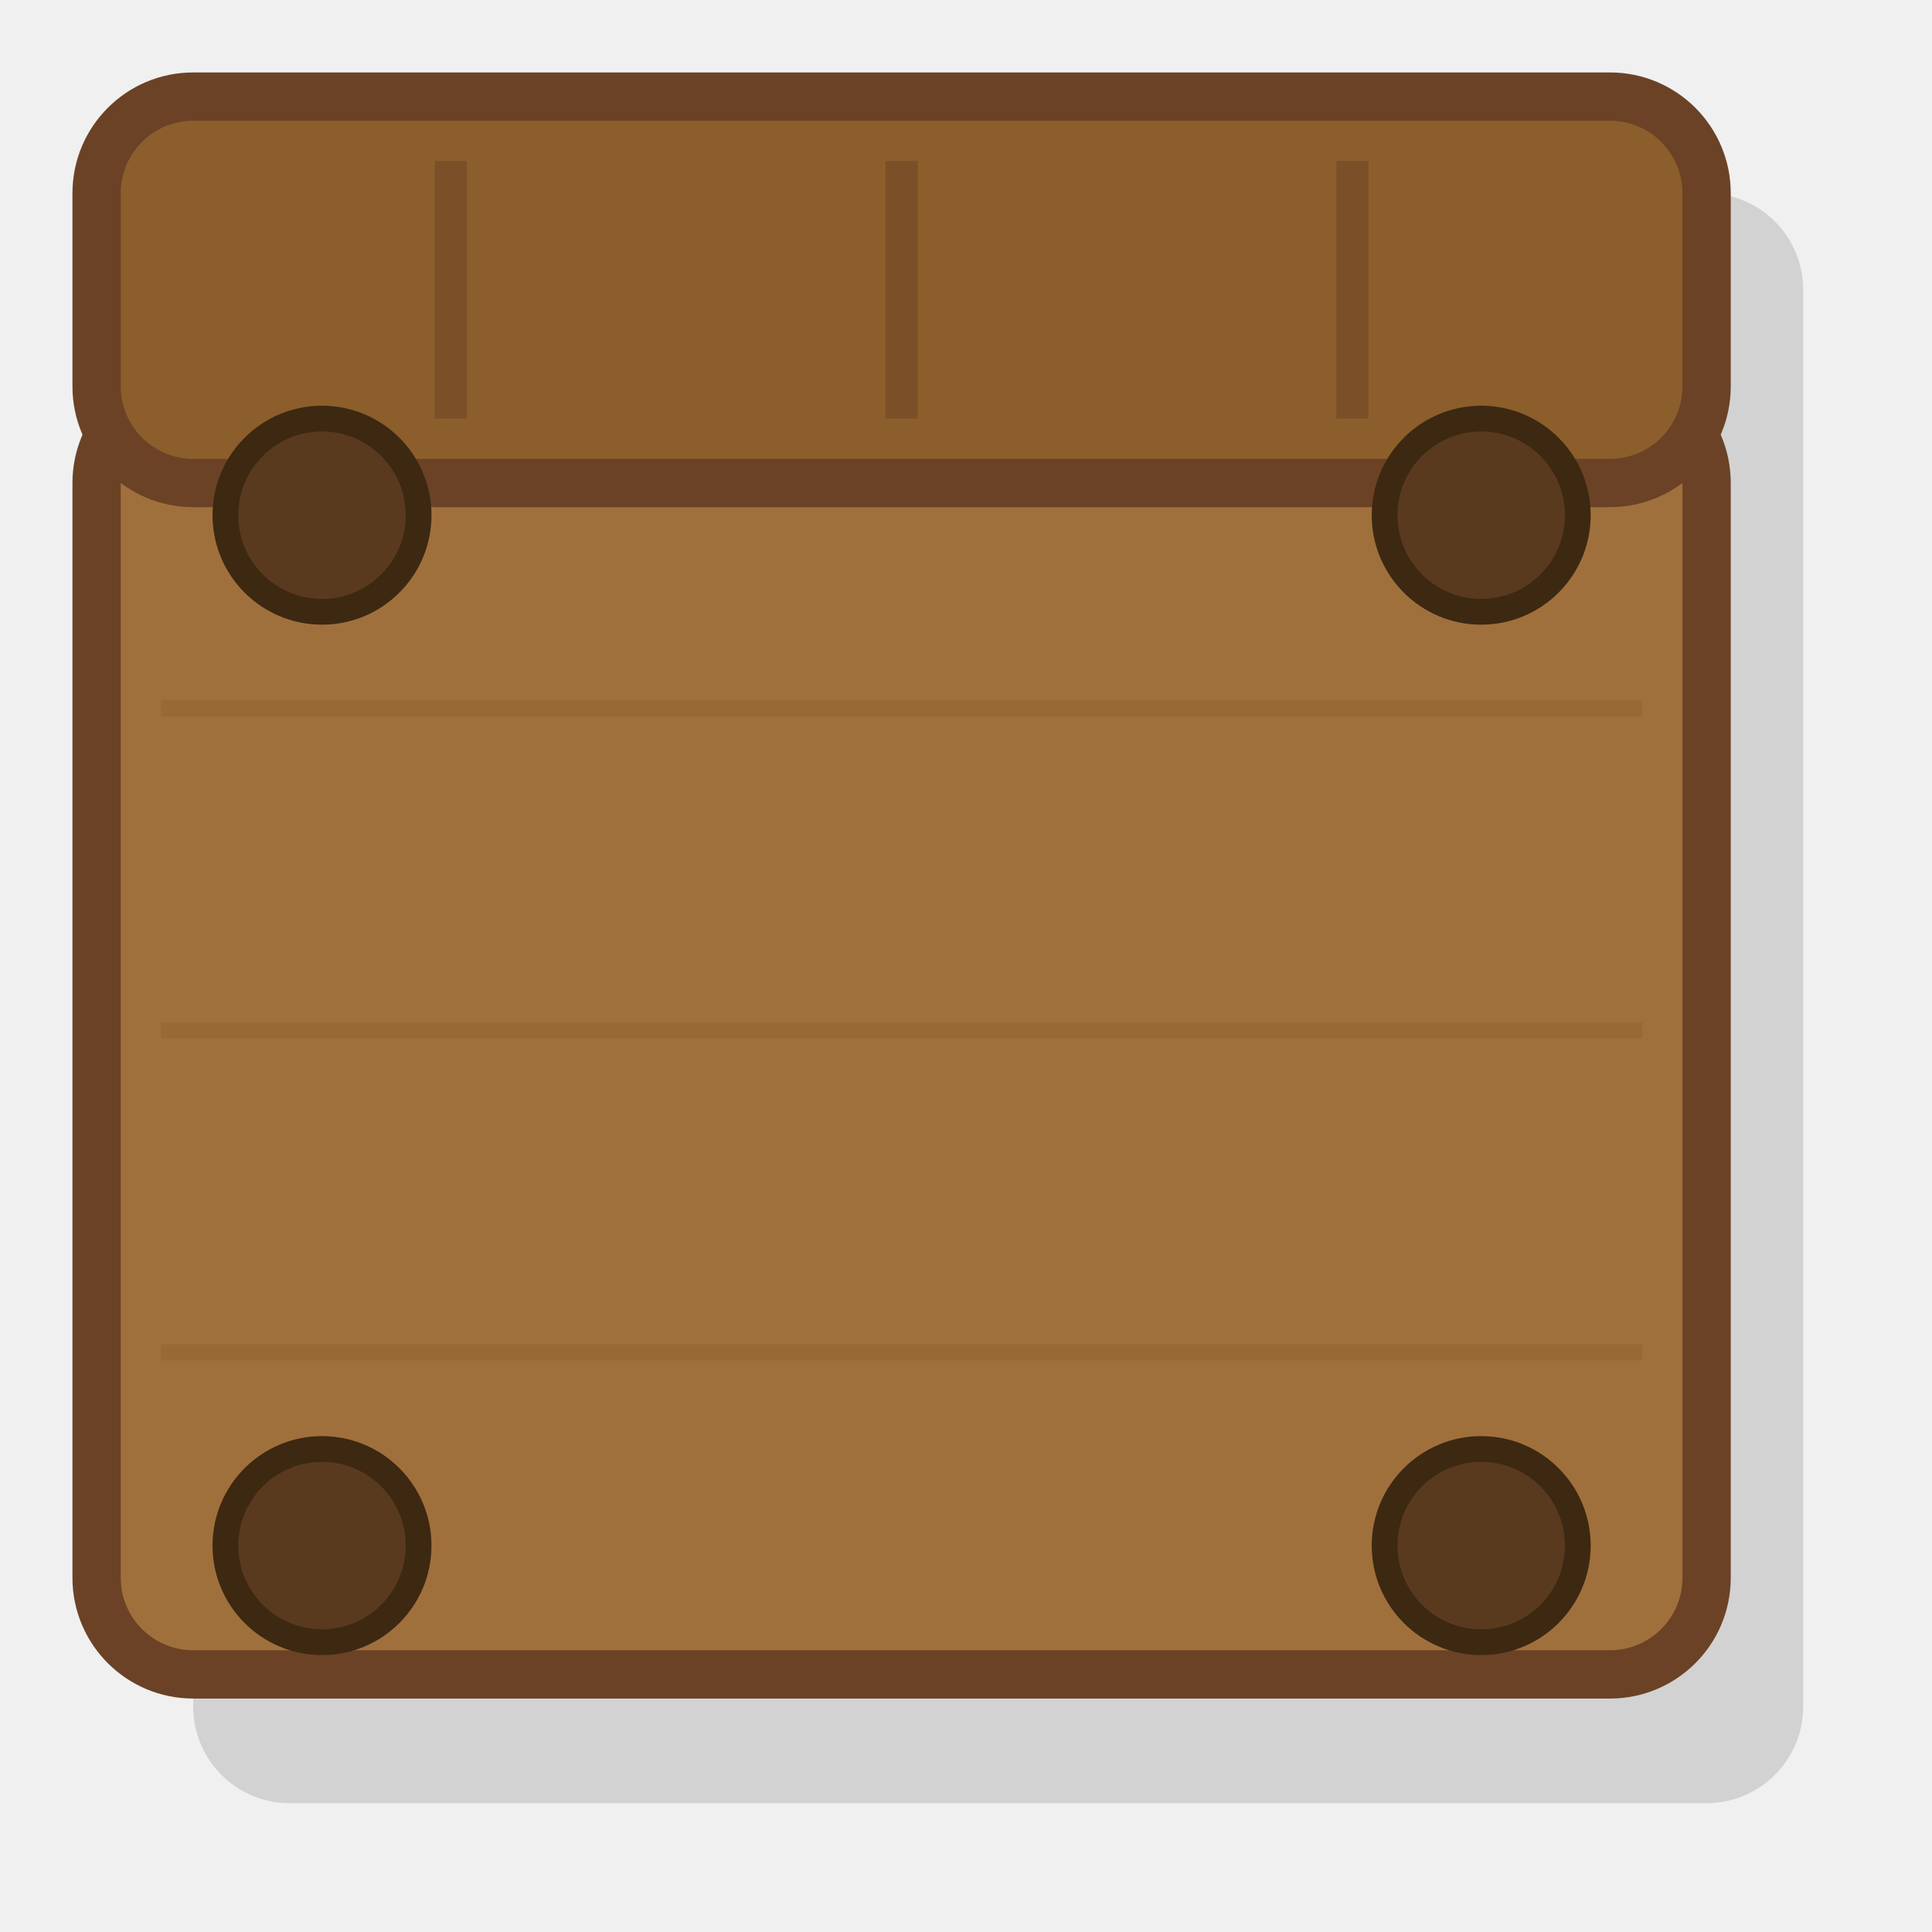
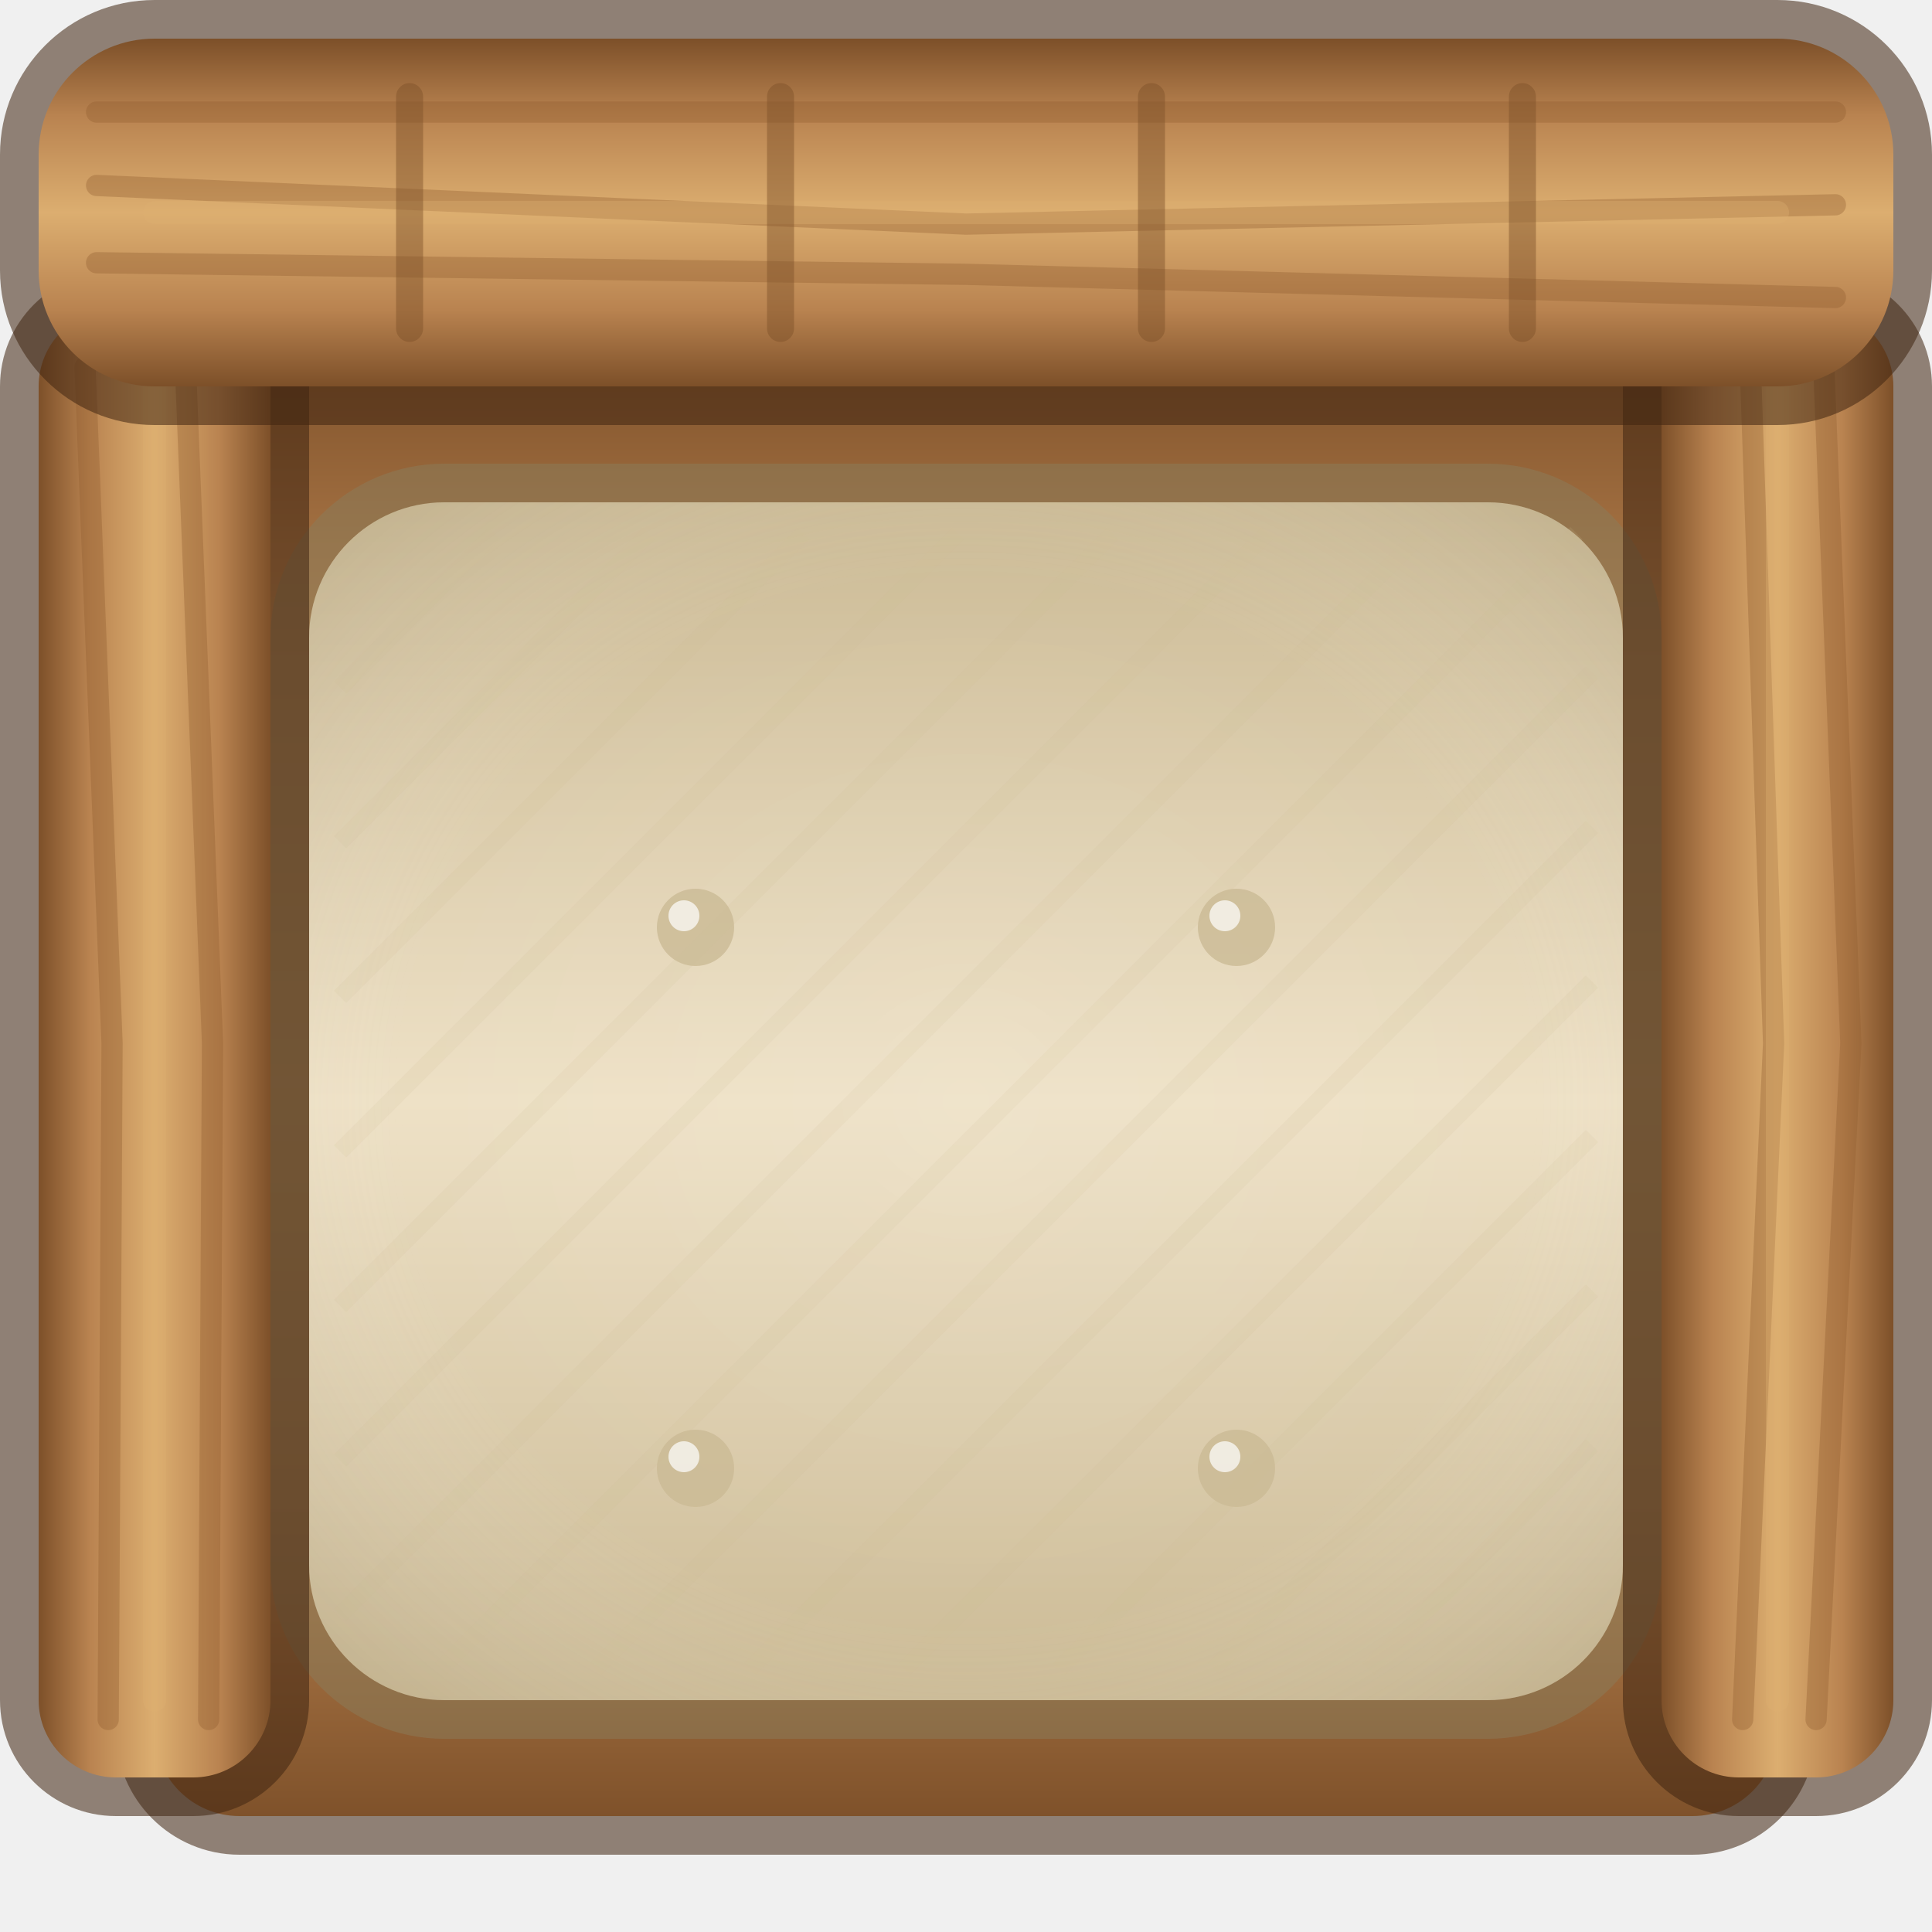
- <svg xmlns="http://www.w3.org/2000/svg" viewBox="0 0 60 60">
-   <rect x="6" y="6" width="50" height="50" rx="3" fill="#00000020" />
-   <rect x="3" y="12" width="50" height="40" rx="3" fill="#A0703C" stroke="#6B4226" stroke-width="1.5" />
-   <rect x="3" y="3" width="50" height="12" rx="3" fill="#8B5E2B" stroke="#6B4226" stroke-width="1.5" />
-   <line x1="14" y1="5" x2="14" y2="13" stroke="#6B4226" stroke-width="1" opacity="0.5" />
-   <line x1="28" y1="5" x2="28" y2="13" stroke="#6B4226" stroke-width="1" opacity="0.5" />
-   <line x1="42" y1="5" x2="42" y2="13" stroke="#6B4226" stroke-width="1" opacity="0.5" />
-   <line x1="5" y1="22" x2="51" y2="22" stroke="#8B5E2B" stroke-width="0.5" opacity="0.4" />
-   <line x1="5" y1="32" x2="51" y2="32" stroke="#8B5E2B" stroke-width="0.5" opacity="0.4" />
-   <line x1="5" y1="42" x2="51" y2="42" stroke="#8B5E2B" stroke-width="0.5" opacity="0.4" />
-   <circle cx="10" cy="16" r="3" fill="#5A3A1E" stroke="#3D2812" stroke-width="0.8" />
-   <circle cx="46" cy="16" r="3" fill="#5A3A1E" stroke="#3D2812" stroke-width="0.8" />
-   <circle cx="10" cy="48" r="3" fill="#5A3A1E" stroke="#3D2812" stroke-width="0.8" />
-   <circle cx="46" cy="48" r="3" fill="#5A3A1E" stroke="#3D2812" stroke-width="0.8" />
+ <svg xmlns="http://www.w3.org/2000/svg" viewBox="0 0 50 50">
+   <defs>
+     <linearGradient id="c5_l1" x1="0" y1="0" x2="0" y2="1">
+       <stop offset="0%" stop-color="#7d5029" />
+       <stop offset="22%" stop-color="#b98350" />
+       <stop offset="50%" stop-color="#dcae70" />
+       <stop offset="78%" stop-color="#b98350" />
+       <stop offset="100%" stop-color="#7d5029" />
+     </linearGradient>
+     <linearGradient id="c5_l2" x1="0" y1="0" x2="0" y2="1">
+       <stop offset="0%" stop-color="#cbba95" />
+       <stop offset="50%" stop-color="#eee1c6" />
+       <stop offset="100%" stop-color="#cbba95" />
+     </linearGradient>
+     <radialGradient id="c5_r3" cx="50%" cy="50%" r="72%">
+       <stop offset="0%" stop-color="#ffffff" stop-opacity="0.088" />
+       <stop offset="60%" stop-color="#ffffff" stop-opacity="0" />
+       <stop offset="100%" stop-color="#8b7a58" stop-opacity="0.22" />
+     </radialGradient>
+     <linearGradient id="c5_l4" x1="0" y1="0" x2="1" y2="0">
+       <stop offset="0%" stop-color="#7d5029" />
+       <stop offset="22%" stop-color="#b98350" />
+       <stop offset="50%" stop-color="#dcae70" />
+       <stop offset="78%" stop-color="#b98350" />
+       <stop offset="100%" stop-color="#7d5029" />
+     </linearGradient>
+     <linearGradient id="c5_l5" x1="0" y1="0" x2="1" y2="0">
+       <stop offset="0%" stop-color="#7d5029" />
+       <stop offset="22%" stop-color="#b98350" />
+       <stop offset="50%" stop-color="#dcae70" />
+       <stop offset="78%" stop-color="#b98350" />
+       <stop offset="100%" stop-color="#7d5029" />
+     </linearGradient>
+     <linearGradient id="c5_l6" x1="0" y1="0" x2="0" y2="1">
+       <stop offset="0%" stop-color="#7d5029" />
+       <stop offset="22%" stop-color="#b98350" />
+       <stop offset="50%" stop-color="#dcae70" />
+       <stop offset="78%" stop-color="#b98350" />
+       <stop offset="100%" stop-color="#7d5029" />
+     </linearGradient>
+   </defs>
+   <rect x="3.0" y="8.0" width="44.0" height="40.0" rx="3.2" fill="#3f2510" opacity="0.55" />
+   <rect x="4.0" y="9.0" width="42.0" height="38.0" rx="2.2" fill="url(#c5_l1)" />
+   <line x1="6.2" y1="28.0" x2="43.8" y2="28.0" stroke="#dcae70" stroke-width="0.6" stroke-linecap="round" opacity="0.35" />
+   <rect x="7.0" y="12.0" width="36.0" height="33.0" rx="4.5" fill="#8b7a58" opacity="0.55" />
+   <rect x="8.0" y="13.0" width="34.0" height="31.0" rx="3.5" fill="url(#c5_l2)" />
+   <line x1="12.8" y1="13.8" x2="8.8" y2="17.8" stroke="#cbba95" stroke-width="0.45" stroke-linecap="butt" opacity="0.14" />
+   <line x1="16.8" y1="13.8" x2="8.8" y2="21.8" stroke="#cbba95" stroke-width="0.45" stroke-linecap="butt" opacity="0.14" />
+   <line x1="20.8" y1="13.8" x2="8.8" y2="25.8" stroke="#cbba95" stroke-width="0.45" stroke-linecap="butt" opacity="0.14" />
+   <line x1="24.8" y1="13.8" x2="8.8" y2="29.8" stroke="#cbba95" stroke-width="0.45" stroke-linecap="butt" opacity="0.14" />
+   <line x1="28.8" y1="13.8" x2="8.8" y2="33.8" stroke="#cbba95" stroke-width="0.45" stroke-linecap="butt" opacity="0.14" />
+   <line x1="32.8" y1="13.8" x2="8.8" y2="37.8" stroke="#cbba95" stroke-width="0.45" stroke-linecap="butt" opacity="0.14" />
+   <line x1="36.8" y1="13.8" x2="8.8" y2="41.8" stroke="#cbba95" stroke-width="0.45" stroke-linecap="butt" opacity="0.14" />
+   <line x1="40.8" y1="13.8" x2="11.4" y2="43.2" stroke="#cbba95" stroke-width="0.45" stroke-linecap="butt" opacity="0.14" />
+   <line x1="41.2" y1="17.4" x2="15.4" y2="43.2" stroke="#cbba95" stroke-width="0.45" stroke-linecap="butt" opacity="0.14" />
+   <line x1="41.2" y1="21.4" x2="19.4" y2="43.2" stroke="#cbba95" stroke-width="0.45" stroke-linecap="butt" opacity="0.14" />
+   <line x1="41.2" y1="25.4" x2="23.4" y2="43.2" stroke="#cbba95" stroke-width="0.45" stroke-linecap="butt" opacity="0.14" />
+   <line x1="41.2" y1="29.4" x2="27.4" y2="43.2" stroke="#cbba95" stroke-width="0.45" stroke-linecap="butt" opacity="0.14" />
+   <line x1="41.2" y1="33.4" x2="31.4" y2="43.2" stroke="#cbba95" stroke-width="0.45" stroke-linecap="butt" opacity="0.14" />
+   <line x1="41.2" y1="37.4" x2="35.4" y2="43.2" stroke="#cbba95" stroke-width="0.45" stroke-linecap="butt" opacity="0.14" />
+   <rect x="8.0" y="13.0" width="34.0" height="31.0" rx="3.5" fill="url(#c5_r3)" />
+   <circle cx="18.0" cy="24.0" r="1.0" fill="#cbba95" opacity="0.8" />
+   <circle cx="17.7" cy="23.7" r="0.4" fill="#ffffff" opacity="0.7" />
+   <circle cx="32.0" cy="24.0" r="1.0" fill="#cbba95" opacity="0.8" />
+   <circle cx="31.7" cy="23.7" r="0.4" fill="#ffffff" opacity="0.7" />
+   <circle cx="18.0" cy="38.0" r="1.0" fill="#cbba95" opacity="0.8" />
+   <circle cx="17.7" cy="37.7" r="0.4" fill="#ffffff" opacity="0.7" />
+   <circle cx="32.0" cy="38.0" r="1.0" fill="#cbba95" opacity="0.8" />
+   <circle cx="31.7" cy="37.7" r="0.4" fill="#ffffff" opacity="0.7" />
+   <rect x="0.0" y="7.0" width="8.0" height="40.0" rx="3" fill="#3f2510" opacity="0.55" />
+   <rect x="1.0" y="8.0" width="6.0" height="38.0" rx="2" fill="url(#c5_l4)" />
+   <path d="M 2.2 9.5 L 2.9 27.0 L 2.8 44.5" fill="none" stroke="#8f5c2e" stroke-width="0.55" stroke-linecap="round" opacity="0.35" />
+   <path d="M 4.8 9.5 L 5.5 27.0 L 5.4 44.5" fill="none" stroke="#8f5c2e" stroke-width="0.55" stroke-linecap="round" opacity="0.35" />
+   <line x1="4.0" y1="10.0" x2="4.0" y2="44.0" stroke="#dcae70" stroke-width="0.6" stroke-linecap="round" opacity="0.35" />
+   <rect x="42.0" y="7.0" width="8.0" height="40.0" rx="3" fill="#3f2510" opacity="0.55" />
+   <rect x="43.0" y="8.0" width="6.0" height="38.0" rx="2" fill="url(#c5_l5)" />
+   <path d="M 45.3 9.5 L 45.9 27.0 L 45.1 44.5" fill="none" stroke="#8f5c2e" stroke-width="0.55" stroke-linecap="round" opacity="0.35" />
+   <path d="M 47.2 9.5 L 47.9 27.0 L 47.0 44.5" fill="none" stroke="#8f5c2e" stroke-width="0.55" stroke-linecap="round" opacity="0.35" />
+   <line x1="46.0" y1="10.0" x2="46.0" y2="44.0" stroke="#dcae70" stroke-width="0.6" stroke-linecap="round" opacity="0.35" />
+   <rect x="0.0" y="0.0" width="50.0" height="11.0" rx="4" fill="#3f2510" opacity="0.55" />
+   <rect x="1.0" y="1.0" width="48.0" height="9.0" rx="3" fill="url(#c5_l6)" />
+   <path d="M 2.5 2.9 L 25.0 2.9 L 47.5 2.9" fill="none" stroke="#8f5c2e" stroke-width="0.55" stroke-linecap="round" opacity="0.35" />
+   <path d="M 2.5 4.8 L 25.0 5.8 L 47.5 5.3" fill="none" stroke="#8f5c2e" stroke-width="0.55" stroke-linecap="round" opacity="0.35" />
+   <path d="M 2.5 6.8 L 25.0 7.1 L 47.5 7.7" fill="none" stroke="#8f5c2e" stroke-width="0.55" stroke-linecap="round" opacity="0.35" />
+   <line x1="4.0" y1="5.5" x2="46.0" y2="5.5" stroke="#dcae70" stroke-width="0.6" stroke-linecap="round" opacity="0.35" />
+   <line x1="10.6" y1="2.5" x2="10.6" y2="8.5" stroke="#7d5029" stroke-width="0.7" stroke-linecap="round" opacity="0.45" />
+   <line x1="20.2" y1="2.5" x2="20.2" y2="8.5" stroke="#7d5029" stroke-width="0.7" stroke-linecap="round" opacity="0.45" />
+   <line x1="29.8" y1="2.5" x2="29.8" y2="8.5" stroke="#7d5029" stroke-width="0.7" stroke-linecap="round" opacity="0.45" />
+   <line x1="39.4" y1="2.5" x2="39.4" y2="8.5" stroke="#7d5029" stroke-width="0.7" stroke-linecap="round" opacity="0.45" />
</svg>
